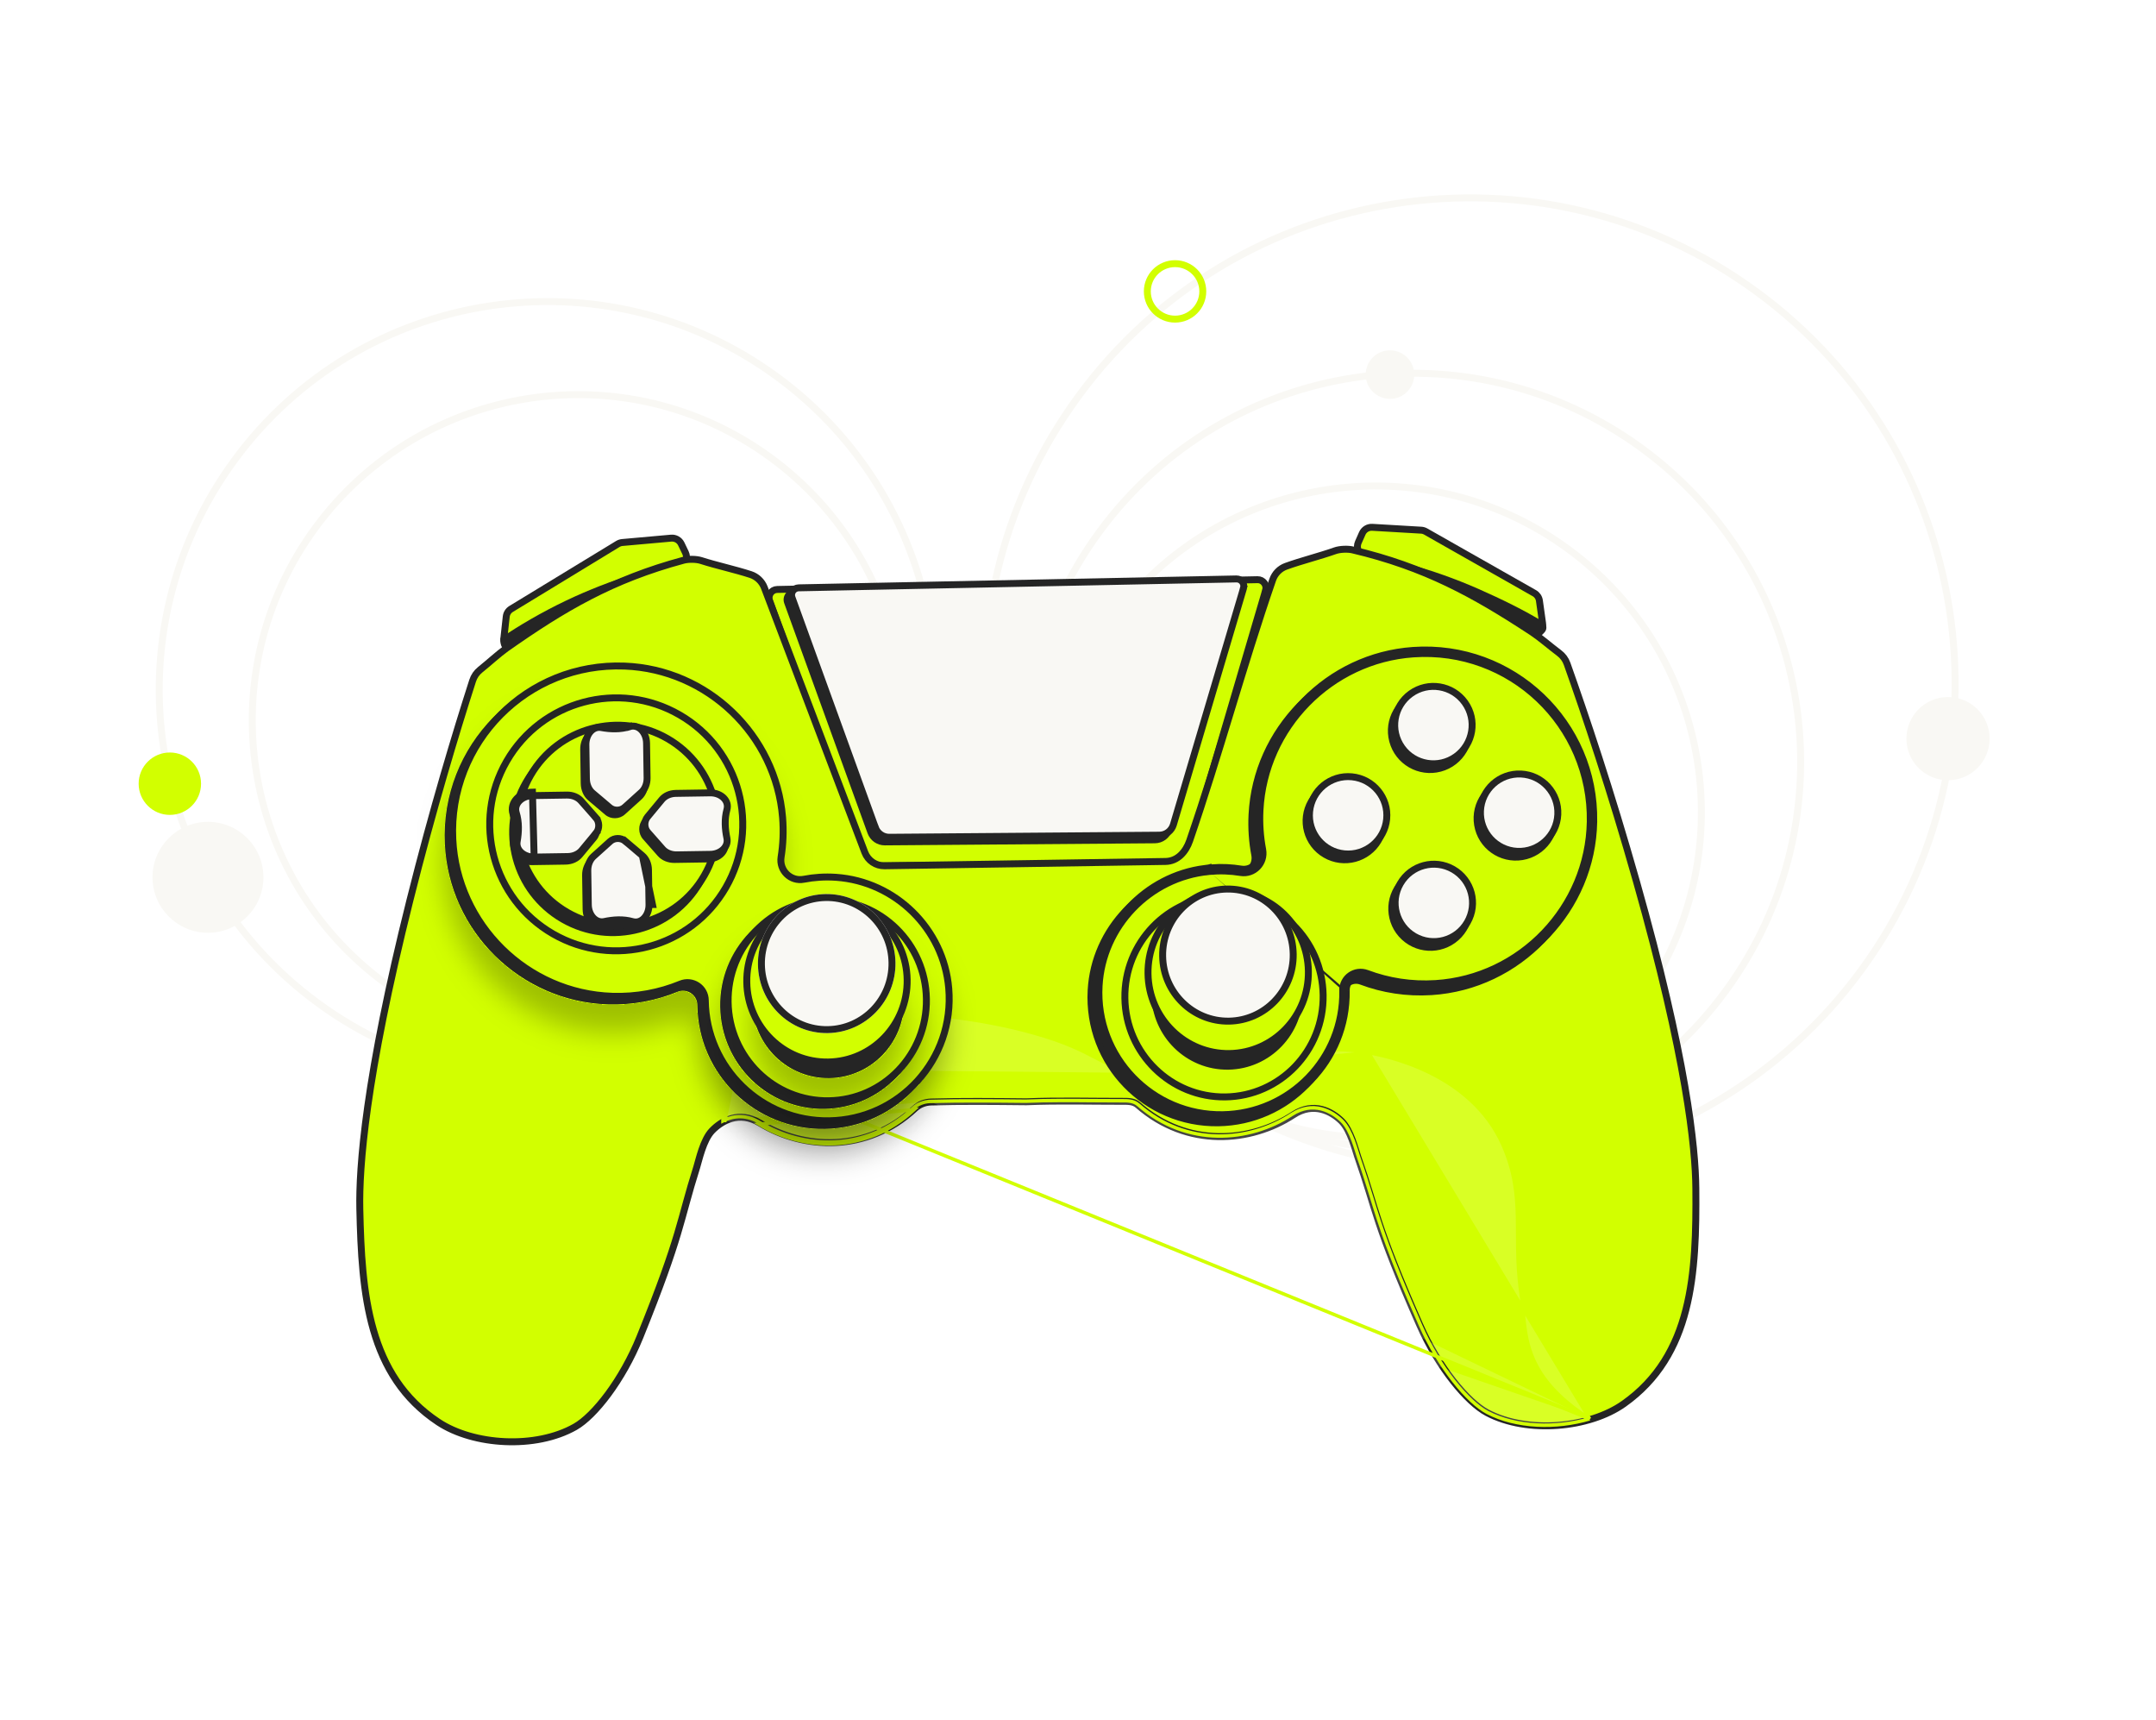
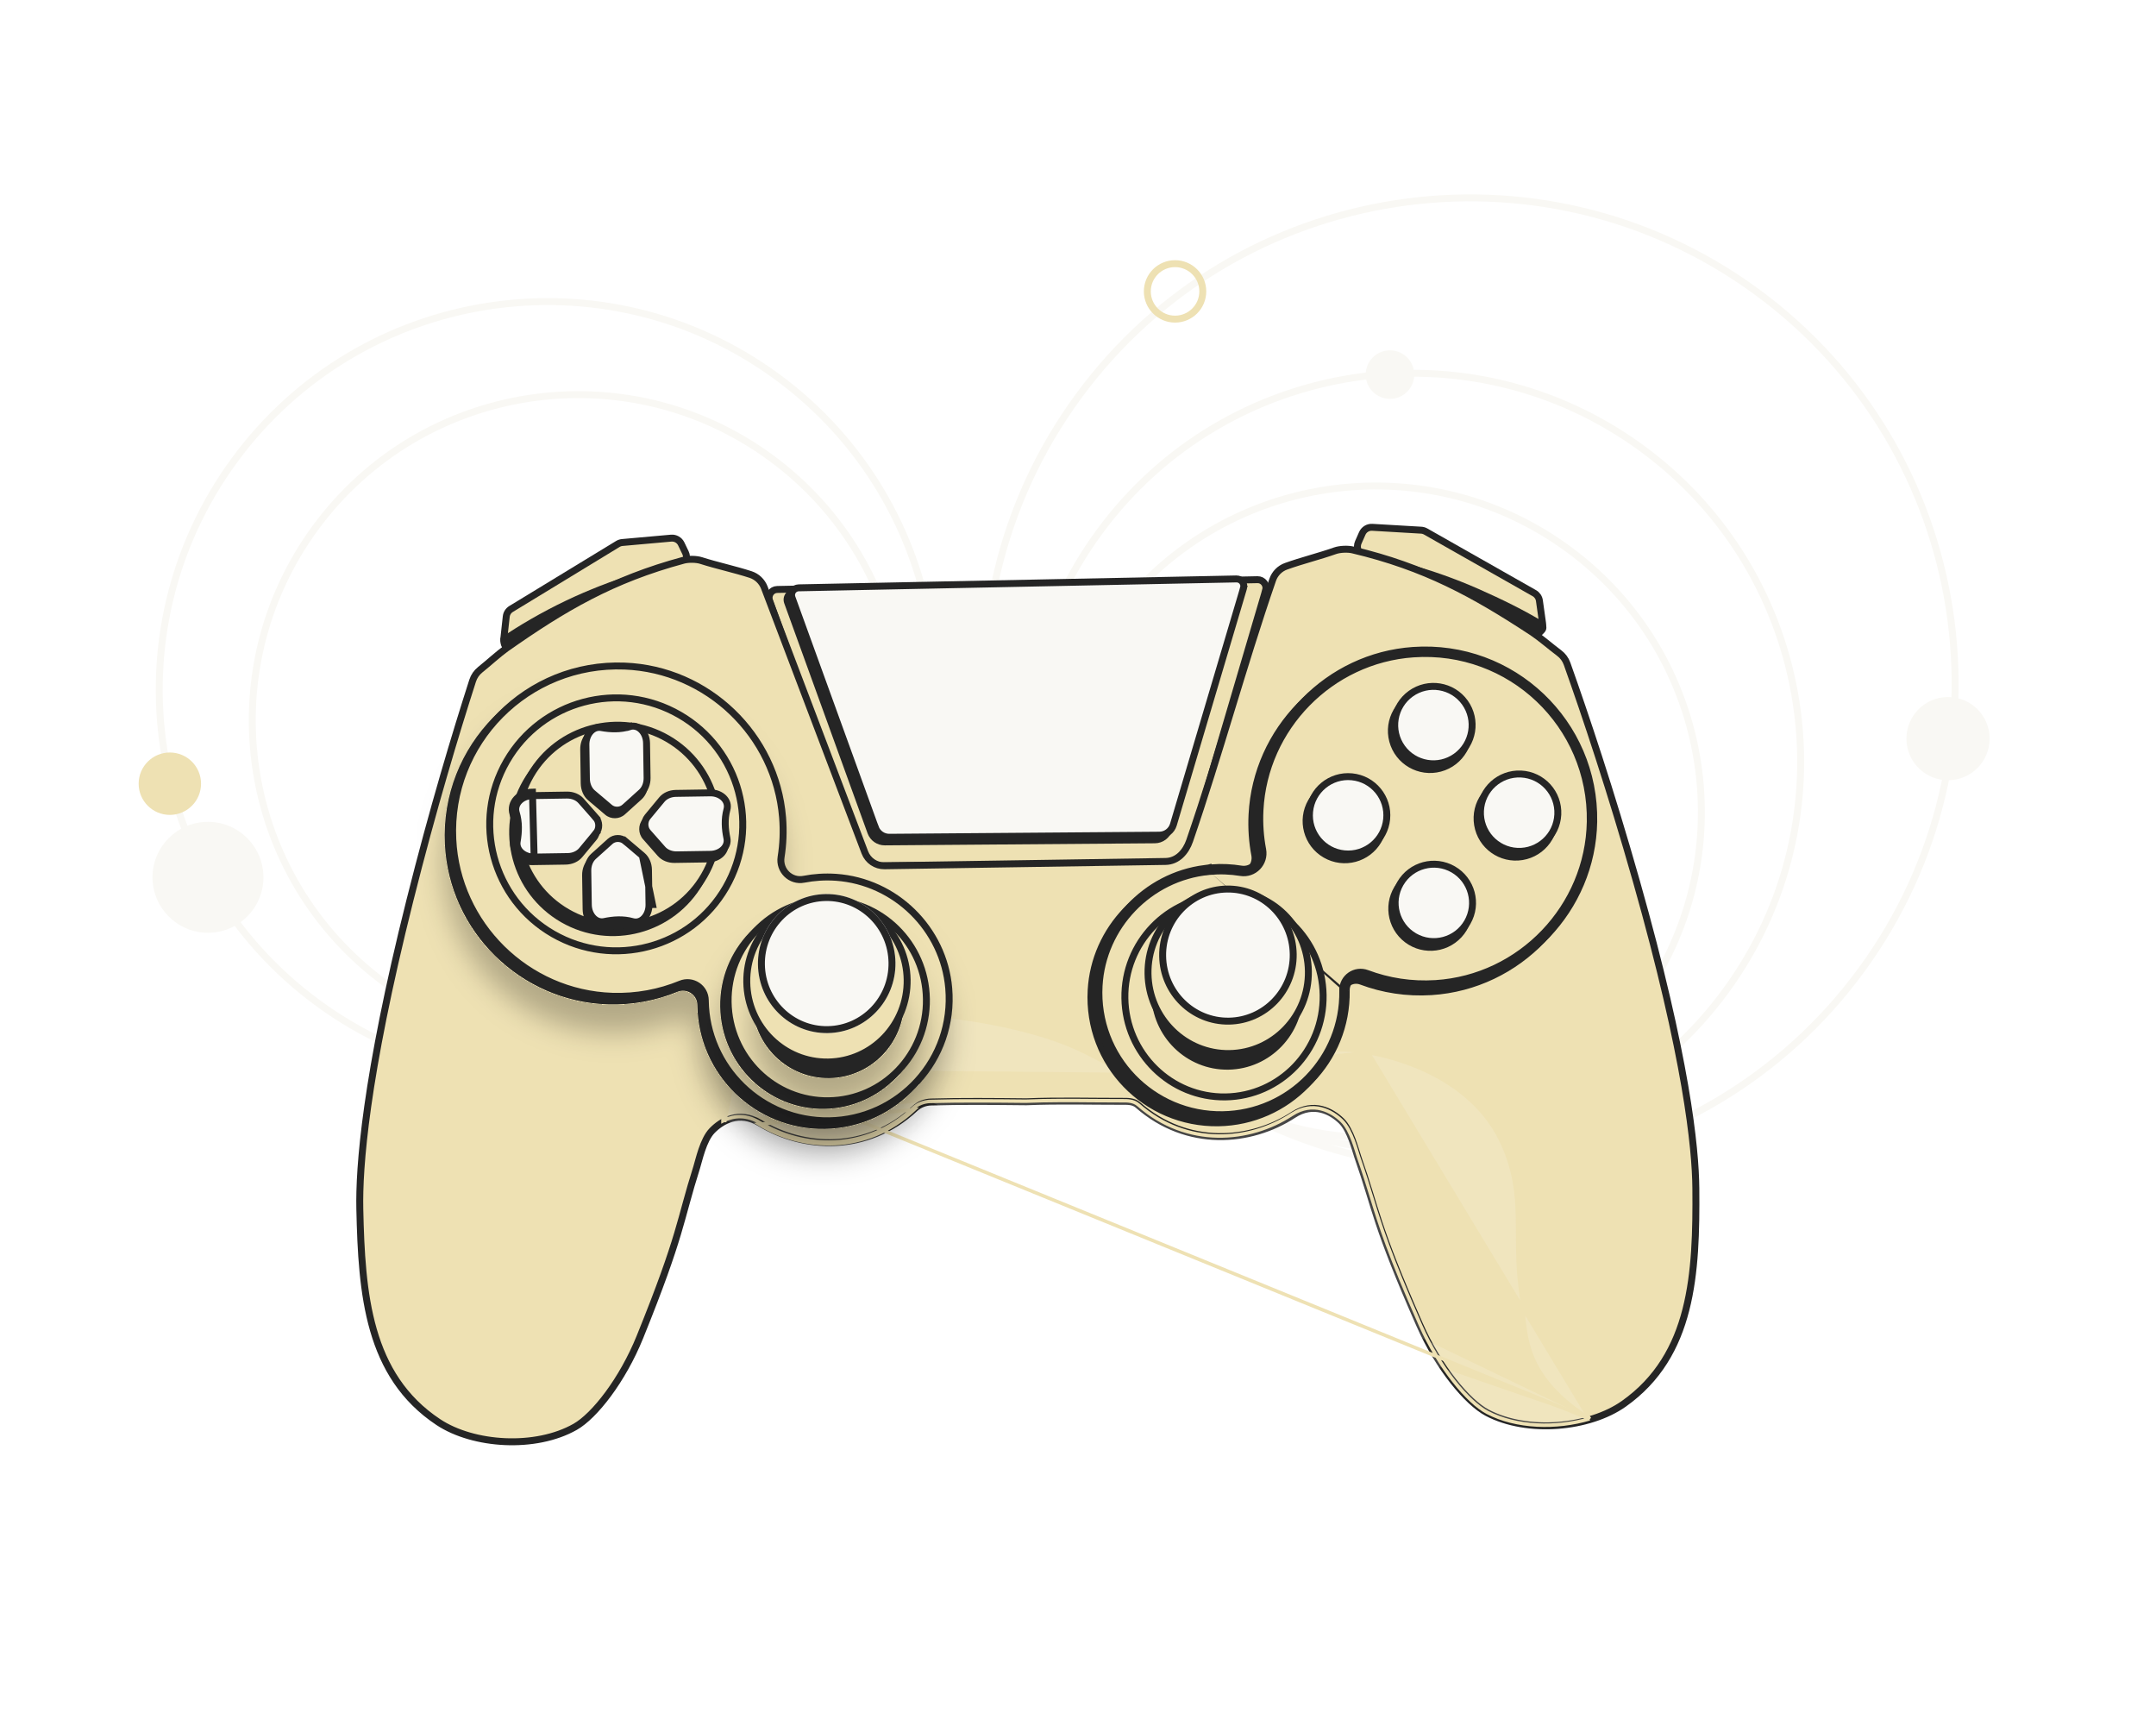
<svg xmlns="http://www.w3.org/2000/svg" width="311" height="248" viewBox="0 0 311 248" fill="none">
  <circle cx="212.018" cy="98.541" r="70" transform="rotate(36.2477 212.018 98.5411)" stroke="#F9F8F4" />
  <circle cx="198.419" cy="117.09" r="47" transform="rotate(36.2477 198.419 117.09)" stroke="#F9F8F4" />
  <circle cx="83.392" cy="103.916" r="47" transform="rotate(36.2477 83.3925 103.916)" stroke="#F9F8F4" />
  <circle cx="203.739" cy="109.832" r="56" transform="rotate(36.2477 203.739 109.832)" stroke="#F9F8F4" />
  <circle cx="78.973" cy="99.496" r="56" transform="rotate(36.2477 78.9727 99.4961)" stroke="#F9F8F4" />
-   <path d="M89.124 78.449L89.124 78.449C89.317 78.332 89.535 78.26 89.76 78.24L89.76 78.24L96.809 77.609C97.421 77.554 98.002 77.885 98.268 78.438L98.882 79.717C99.228 80.436 98.937 81.299 98.227 81.664L98.227 81.664L74.801 93.687C74.278 93.956 73.715 93.882 73.292 93.591C73.151 93.494 73.052 93.388 73.017 93.347L73.016 93.347C72.665 92.936 72.655 92.418 72.665 92.204L73.025 88.922C73.025 88.922 73.025 88.922 73.025 88.922C73.075 88.468 73.333 88.063 73.723 87.825L89.124 78.449Z" fill="#D2FF00" stroke="#252525" />
+   <path d="M89.124 78.449L89.124 78.449C89.317 78.332 89.535 78.26 89.76 78.24L89.76 78.24L96.809 77.609C97.421 77.554 98.002 77.885 98.268 78.438L98.882 79.717C99.228 80.436 98.937 81.299 98.227 81.664L98.227 81.664L74.801 93.687C74.278 93.956 73.715 93.882 73.292 93.591C73.151 93.494 73.052 93.388 73.017 93.347L73.016 93.347C72.665 92.936 72.655 92.418 72.665 92.204L73.025 88.922C73.025 88.922 73.025 88.922 73.025 88.922C73.075 88.468 73.333 88.063 73.723 87.825L89.124 78.449Z" fill="#EEE1B3" stroke="#252525" />
  <path d="M72.203 92.019C74.885 90.209 78.035 88.341 81.661 86.613C88.393 83.406 94.647 81.693 99.665 80.746C84.254 91.91 75.33 96.322 72.891 93.981C72.445 93.553 72.216 92.899 72.203 92.019Z" fill="#252525" />
-   <path d="M221.325 85.546L221.337 85.552C221.728 85.779 221.994 86.173 222.057 86.621L222.518 89.904C222.681 91.065 221.486 91.942 220.426 91.439L220.211 91.89L220.426 91.439L196.647 80.144L196.647 80.144C195.926 79.802 195.609 78.948 195.933 78.218C195.933 78.218 195.933 78.218 195.933 78.218L196.508 76.921L196.508 76.921C196.757 76.36 197.328 76.011 197.942 76.047L197.942 76.047L205.007 76.461C205.007 76.461 205.007 76.461 205.007 76.461C205.232 76.474 205.452 76.539 205.648 76.65L205.648 76.65L221.325 85.546Z" fill="#D2FF00" stroke="#252525" />
+   <path d="M221.325 85.546L221.337 85.552C221.728 85.779 221.994 86.173 222.057 86.621L222.518 89.904C222.681 91.065 221.486 91.942 220.426 91.439L220.211 91.89L220.426 91.439L196.647 80.144L196.647 80.144C195.926 79.802 195.609 78.948 195.933 78.218C195.933 78.218 195.933 78.218 195.933 78.218L196.508 76.921L196.508 76.921C196.757 76.36 197.328 76.011 197.942 76.047L197.942 76.047L205.007 76.461C205.007 76.461 205.007 76.461 205.007 76.461C205.232 76.474 205.452 76.539 205.648 76.65L205.648 76.65L221.325 85.546Z" fill="#EEE1B3" stroke="#252525" />
  <path d="M222.984 90.902C223.175 90.449 223.012 89.921 222.593 89.665C219.945 88.051 216.642 86.416 213.215 84.91C206.388 81.912 200.086 80.394 195.042 79.602C210.783 90.285 219.508 94.424 221.875 92.009C222.148 91.731 222.792 91.357 222.984 90.902Z" fill="#252525" />
-   <path d="M112.108 85.011L112.108 85.011L181.396 83.6C182.199 83.584 182.795 84.361 182.563 85.147L183.043 85.288L182.563 85.147L171.471 122.82C171.172 123.837 170.249 124.534 169.201 124.542L126.466 124.871L126.47 125.371L126.466 124.871C125.457 124.878 124.55 124.245 124.205 123.285L111.011 86.626C111.011 86.626 111.011 86.626 111.011 86.626C110.73 85.846 111.295 85.027 112.108 85.011Z" fill="#D2FF00" stroke="#252525" />
+   <path d="M112.108 85.011L112.108 85.011L181.396 83.6C182.199 83.584 182.795 84.361 182.563 85.147L183.043 85.288L182.563 85.147L171.471 122.82C171.172 123.837 170.249 124.534 169.201 124.542L126.466 124.871L126.47 125.371L126.466 124.871C125.457 124.878 124.55 124.245 124.205 123.285L111.011 86.626C111.011 86.626 111.011 86.626 111.011 86.626C110.73 85.846 111.295 85.027 112.108 85.011Z" fill="#EEE1B3" stroke="#252525" />
  <path d="M114.546 84.944C135.597 84.516 156.647 84.088 177.697 83.661C178.741 83.639 179.504 84.639 179.207 85.64C175.836 97.004 172.465 108.368 169.094 119.732C168.765 120.842 167.749 121.606 166.591 121.615C153.608 121.716 140.625 121.816 127.642 121.917C126.527 121.926 125.528 121.231 125.148 120.183C121.141 109.126 117.134 98.069 113.127 87.011C112.767 86.018 113.49 84.965 114.546 84.944Z" fill="#252525" />
  <path d="M114.244 86.173C114.003 85.507 114.483 84.8 115.19 84.777L115.204 84.776L178.355 83.493C179.061 83.479 179.576 84.155 179.375 84.831L179.834 84.967L179.375 84.831L169.262 118.922C168.996 119.821 168.173 120.44 167.235 120.448L128.285 120.749C127.382 120.756 126.573 120.194 126.266 119.346L125.796 119.516L126.266 119.346L114.244 86.173C114.244 86.173 114.244 86.173 114.244 86.173Z" fill="#F9F8F4" stroke="#252525" />
-   <path d="M236.058 127.133C232.322 113.954 228.699 103.181 226.05 95.729C225.83 95.111 225.437 94.575 224.911 94.182C223.644 93.231 222.227 91.994 221.04 91.2C212.581 85.64 205.509 81.761 195.113 79.305C194.407 79.138 193.266 79.186 192.586 79.426C190.325 80.227 187.752 80.859 185.511 81.666C184.605 81.992 183.898 82.713 183.583 83.622C179.277 96.1 175.899 108.768 171.605 121.248C171.047 122.87 169.846 124.21 168.13 124.236L147.531 124.555L127.593 124.862C126.335 124.882 125.2 124.112 124.753 122.936C119.92 110.208 115.087 97.483 110.258 84.754C109.915 83.856 109.187 83.157 108.272 82.858C106.007 82.121 103.417 81.569 101.132 80.838C100.445 80.619 99.303 80.607 98.602 80.795C88.285 83.572 81.334 87.667 73.047 93.486C71.886 94.316 70.507 95.596 69.269 96.585C68.755 96.994 68.379 97.542 68.177 98.167C65.755 105.697 62.459 116.577 59.124 129.865C52.681 155.539 51.775 168.48 51.903 174.36C52.171 186.642 53.106 198.381 63.224 205.089C68.298 208.453 77.257 209.018 82.971 205.77C85.756 204.189 89.787 199.05 92.314 192.804C98.339 177.917 98.013 176.186 100.497 168.349C100.811 167.358 101.424 164.39 102.719 163.055C104.05 161.683 106.593 160.121 109.611 161.962C115.886 165.79 125.039 166.32 131.977 159.858C132.61 159.269 133.44 158.951 134.302 158.928C138.649 158.801 143.333 158.847 148.051 158.896C152.766 158.702 157.452 158.84 161.801 158.832C162.662 158.828 163.497 158.792 164.147 159.361C171.278 165.606 180.411 164.794 186.567 160.774C189.528 158.841 192.116 160.323 193.488 161.653C194.824 162.947 195.526 165.896 195.87 166.876C198.589 174.633 198.316 176.373 204.789 191.067C207.504 197.233 211.688 202.244 214.52 203.739C220.33 206.809 229.268 205.967 234.238 202.448C244.148 195.431 244.727 183.668 244.623 171.384C244.573 165.503 243.276 152.596 236.058 127.133Z" fill="#D2FF00" stroke="#252525" />
+   <path d="M236.058 127.133C232.322 113.954 228.699 103.181 226.05 95.729C225.83 95.111 225.437 94.575 224.911 94.182C223.644 93.231 222.227 91.994 221.04 91.2C212.581 85.64 205.509 81.761 195.113 79.305C194.407 79.138 193.266 79.186 192.586 79.426C190.325 80.227 187.752 80.859 185.511 81.666C184.605 81.992 183.898 82.713 183.583 83.622C179.277 96.1 175.899 108.768 171.605 121.248C171.047 122.87 169.846 124.21 168.13 124.236L147.531 124.555L127.593 124.862C126.335 124.882 125.2 124.112 124.753 122.936C119.92 110.208 115.087 97.483 110.258 84.754C109.915 83.856 109.187 83.157 108.272 82.858C106.007 82.121 103.417 81.569 101.132 80.838C100.445 80.619 99.303 80.607 98.602 80.795C88.285 83.572 81.334 87.667 73.047 93.486C71.886 94.316 70.507 95.596 69.269 96.585C68.755 96.994 68.379 97.542 68.177 98.167C65.755 105.697 62.459 116.577 59.124 129.865C52.681 155.539 51.775 168.48 51.903 174.36C52.171 186.642 53.106 198.381 63.224 205.089C68.298 208.453 77.257 209.018 82.971 205.77C85.756 204.189 89.787 199.05 92.314 192.804C98.339 177.917 98.013 176.186 100.497 168.349C100.811 167.358 101.424 164.39 102.719 163.055C104.05 161.683 106.593 160.121 109.611 161.962C115.886 165.79 125.039 166.32 131.977 159.858C132.61 159.269 133.44 158.951 134.302 158.928C138.649 158.801 143.333 158.847 148.051 158.896C152.766 158.702 157.452 158.84 161.801 158.832C162.662 158.828 163.497 158.792 164.147 159.361C171.278 165.606 180.411 164.794 186.567 160.774C189.528 158.841 192.116 160.323 193.488 161.653C194.824 162.947 195.526 165.896 195.87 166.876C198.589 174.633 198.316 176.373 204.789 191.067C207.504 197.233 211.688 202.244 214.52 203.739C220.33 206.809 229.268 205.967 234.238 202.448C244.148 195.431 244.727 183.668 244.623 171.384C244.573 165.503 243.276 152.596 236.058 127.133Z" fill="#EEE1B3" stroke="#252525" />
  <path d="M229.299 204.615C224.533 206.047 218.699 205.885 214.532 203.684L214.532 203.684C213.161 202.96 211.433 201.365 209.702 199.166C207.975 196.972 206.261 194.195 204.912 191.132C200.34 180.751 199.142 176.855 197.868 172.713C197.34 170.997 196.8 169.239 196.001 166.959C195.942 166.791 195.872 166.565 195.789 166.292C195.753 166.176 195.715 166.052 195.674 165.92C195.538 165.484 195.375 164.977 195.18 164.46C194.793 163.434 194.267 162.328 193.557 161.639C192.851 160.955 191.823 160.222 190.578 159.913C189.324 159.601 187.865 159.725 186.325 160.73L186.462 160.939L186.325 160.73C180.244 164.701 171.238 165.496 164.207 159.339L164.207 159.338C163.516 158.734 162.64 158.741 161.847 158.746C161.796 158.747 161.745 158.747 161.695 158.747C160.391 158.75 159.054 158.739 157.694 158.728C154.531 158.702 151.242 158.676 147.942 158.812L147.895 158.811C145.739 158.789 143.588 158.767 141.472 158.764C138.977 158.756 136.534 158.774 134.189 158.843M229.299 204.615L106.256 154.418C104.887 156.733 104.497 159.295 104.526 161.536M229.299 204.615C224.268 201.382 221.976 198.243 220.862 195.253C220.291 193.719 220.034 192.234 219.87 190.815C219.804 190.236 219.753 189.675 219.703 189.127C219.63 188.317 219.56 187.536 219.444 186.765C218.937 183.396 218.928 180.54 218.919 177.885C218.916 177.076 218.914 176.286 218.897 175.506C218.826 172.163 218.5 168.972 216.832 165.17C214.503 159.863 210.192 156.622 206.179 154.655C202.174 152.693 198.485 152.01 197.409 151.811L197.403 151.81L229.299 204.615ZM134.189 158.843C134.189 158.843 134.19 158.843 134.19 158.843L134.196 159.093L134.189 158.843ZM134.189 158.843C133.271 158.868 132.381 159.208 131.701 159.84L131.701 159.84C124.86 166.212 115.834 165.696 109.636 161.914C107.69 160.727 105.918 160.896 104.526 161.536M104.526 161.536C104.527 161.628 104.529 161.719 104.531 161.809L106.041 154.291C104.617 156.698 104.233 159.359 104.278 161.657C104.359 161.615 104.442 161.574 104.526 161.536ZM166.579 155L166.548 155.248C162.51 154.751 160.64 153.872 158.511 152.764C158.376 152.694 158.24 152.623 158.103 152.551C156.091 151.499 153.717 150.258 148.982 148.936C141.836 146.942 132.677 145.705 124.532 146.282C116.367 146.86 109.316 149.252 106.256 154.418L166.579 155ZM166.579 155L166.548 155.248C173.659 156.122 178.305 154.682 182.702 153.319L182.722 153.312C187.113 151.951 191.247 150.675 197.403 151.81L166.579 155ZM131.872 160.023C124.933 166.485 115.781 165.956 109.505 162.128L131.872 160.023Z" fill="#252525" style="mix-blend-mode:screen" />
-   <path d="M229.299 204.615C224.533 206.047 218.699 205.885 214.532 203.684L214.532 203.684C213.161 202.96 211.433 201.365 209.702 199.166C207.975 196.972 206.261 194.195 204.912 191.132C200.34 180.751 199.142 176.855 197.868 172.713C197.34 170.997 196.8 169.239 196.001 166.959C195.942 166.791 195.872 166.565 195.789 166.292C195.753 166.176 195.715 166.052 195.674 165.92C195.538 165.484 195.375 164.977 195.18 164.46C194.793 163.434 194.267 162.328 193.557 161.639C192.851 160.955 191.823 160.222 190.578 159.913C189.324 159.601 187.865 159.725 186.325 160.73L186.462 160.939L186.325 160.73C180.244 164.701 171.238 165.496 164.207 159.339L164.207 159.338C163.516 158.734 162.64 158.741 161.847 158.746C161.796 158.747 161.745 158.747 161.695 158.747C160.391 158.75 159.054 158.739 157.694 158.728C154.531 158.702 151.242 158.676 147.942 158.812L147.895 158.811C145.739 158.789 143.588 158.767 141.472 158.764C138.977 158.756 136.534 158.774 134.189 158.843M229.299 204.615L106.256 154.418C104.887 156.733 104.497 159.295 104.526 161.536M229.299 204.615C224.268 201.382 221.976 198.243 220.862 195.253C220.291 193.719 220.034 192.234 219.87 190.815C219.804 190.236 219.753 189.675 219.703 189.127C219.63 188.317 219.56 187.536 219.444 186.765C218.937 183.396 218.928 180.54 218.919 177.885C218.916 177.076 218.914 176.286 218.897 175.506C218.826 172.163 218.5 168.972 216.832 165.17C214.503 159.863 210.192 156.622 206.179 154.655C202.174 152.693 198.485 152.01 197.409 151.811L197.403 151.81L229.299 204.615ZM134.189 158.843C134.189 158.843 134.19 158.843 134.19 158.843L134.196 159.093L134.189 158.843ZM134.189 158.843C133.271 158.868 132.381 159.208 131.701 159.84L131.701 159.84C124.86 166.212 115.834 165.696 109.636 161.914C107.69 160.727 105.918 160.896 104.526 161.536M104.526 161.536C104.527 161.628 104.529 161.719 104.531 161.809L106.041 154.291C104.617 156.698 104.233 159.359 104.278 161.657C104.359 161.615 104.442 161.574 104.526 161.536ZM166.579 155L166.548 155.248C162.51 154.751 160.64 153.872 158.511 152.764C158.376 152.694 158.24 152.623 158.103 152.551C156.091 151.499 153.717 150.258 148.982 148.936C141.836 146.942 132.677 145.705 124.532 146.282C116.367 146.86 109.316 149.252 106.256 154.418L166.579 155ZM166.579 155L166.548 155.248C173.659 156.122 178.305 154.682 182.702 153.319L182.722 153.312C187.113 151.951 191.247 150.675 197.403 151.81L166.579 155ZM131.872 160.023C124.933 166.485 115.781 165.956 109.505 162.128L131.872 160.023Z" stroke="#D2FF00" stroke-width="0.5" />
+   <path d="M229.299 204.615C224.533 206.047 218.699 205.885 214.532 203.684L214.532 203.684C213.161 202.96 211.433 201.365 209.702 199.166C207.975 196.972 206.261 194.195 204.912 191.132C200.34 180.751 199.142 176.855 197.868 172.713C197.34 170.997 196.8 169.239 196.001 166.959C195.942 166.791 195.872 166.565 195.789 166.292C195.753 166.176 195.715 166.052 195.674 165.92C195.538 165.484 195.375 164.977 195.18 164.46C194.793 163.434 194.267 162.328 193.557 161.639C192.851 160.955 191.823 160.222 190.578 159.913C189.324 159.601 187.865 159.725 186.325 160.73L186.462 160.939L186.325 160.73C180.244 164.701 171.238 165.496 164.207 159.339L164.207 159.338C163.516 158.734 162.64 158.741 161.847 158.746C161.796 158.747 161.745 158.747 161.695 158.747C160.391 158.75 159.054 158.739 157.694 158.728C154.531 158.702 151.242 158.676 147.942 158.812L147.895 158.811C145.739 158.789 143.588 158.767 141.472 158.764C138.977 158.756 136.534 158.774 134.189 158.843M229.299 204.615L106.256 154.418C104.887 156.733 104.497 159.295 104.526 161.536M229.299 204.615C224.268 201.382 221.976 198.243 220.862 195.253C220.291 193.719 220.034 192.234 219.87 190.815C219.804 190.236 219.753 189.675 219.703 189.127C219.63 188.317 219.56 187.536 219.444 186.765C218.937 183.396 218.928 180.54 218.919 177.885C218.916 177.076 218.914 176.286 218.897 175.506C218.826 172.163 218.5 168.972 216.832 165.17C214.503 159.863 210.192 156.622 206.179 154.655C202.174 152.693 198.485 152.01 197.409 151.811L197.403 151.81L229.299 204.615ZM134.189 158.843C134.189 158.843 134.19 158.843 134.19 158.843L134.196 159.093L134.189 158.843ZM134.189 158.843C133.271 158.868 132.381 159.208 131.701 159.84L131.701 159.84C124.86 166.212 115.834 165.696 109.636 161.914C107.69 160.727 105.918 160.896 104.526 161.536M104.526 161.536C104.527 161.628 104.529 161.719 104.531 161.809L106.041 154.291C104.617 156.698 104.233 159.359 104.278 161.657C104.359 161.615 104.442 161.574 104.526 161.536ZM166.579 155L166.548 155.248C162.51 154.751 160.64 153.872 158.511 152.764C158.376 152.694 158.24 152.623 158.103 152.551C156.091 151.499 153.717 150.258 148.982 148.936C141.836 146.942 132.677 145.705 124.532 146.282C116.367 146.86 109.316 149.252 106.256 154.418L166.579 155ZM166.579 155L166.548 155.248C173.659 156.122 178.305 154.682 182.702 153.319L182.722 153.312C187.113 151.951 191.247 150.675 197.403 151.81L166.579 155ZM131.872 160.023C124.933 166.485 115.781 165.956 109.505 162.128L131.872 160.023Z" stroke="#EEE1B3" stroke-width="0.5" />
  <g filter="url(#filter0_d_2473_199)">
    <path d="M119.929 126.687C118.305 126.578 116.725 126.685 115.214 126.98C113.645 127.287 112.265 125.928 112.516 124.35C112.816 122.471 112.9 120.522 112.737 118.527C111.744 106.353 101.692 96.707 89.48 96.228C75.13 95.665 63.482 107.475 64.169 121.733C64.774 134.301 75.065 144.435 87.648 144.847C91.225 144.964 94.629 144.308 97.713 143.04C99.085 142.476 100.574 143.457 100.591 144.94C100.591 144.962 100.592 144.983 100.592 145.005C100.743 154.989 108.964 162.958 118.954 162.804C129.377 162.643 137.608 153.701 136.702 143.135C135.945 134.321 128.761 127.278 119.929 126.687L119.929 126.687Z" fill="#252525" />
  </g>
-   <path d="M120.544 126.519L120.597 126.522C129.158 127.121 136.118 133.961 136.852 142.511C137.733 152.785 129.73 161.48 119.594 161.636C109.88 161.786 101.887 154.038 101.74 144.33L101.74 144.298L101.739 144.267C101.718 142.428 99.869 141.212 98.171 141.91C95.151 143.152 91.818 143.795 88.313 143.68C75.99 143.277 65.909 133.349 65.316 121.041C64.644 107.076 76.052 95.509 90.108 96.06C102.068 96.529 111.914 105.978 112.887 117.901C113.046 119.855 112.964 121.764 112.671 123.604C112.366 125.518 114.04 127.178 115.958 126.804C117.427 126.517 118.963 126.413 120.544 126.519Z" fill="#D2FF00" stroke="#252525" />
+   <path d="M120.544 126.519L120.597 126.522C129.158 127.121 136.118 133.961 136.852 142.511C137.733 152.785 129.73 161.48 119.594 161.636C109.88 161.786 101.887 154.038 101.74 144.33L101.74 144.298L101.739 144.267C101.718 142.428 99.869 141.212 98.171 141.91C95.151 143.152 91.818 143.795 88.313 143.68C75.99 143.277 65.909 133.349 65.316 121.041C64.644 107.076 76.052 95.509 90.108 96.06C102.068 96.529 111.914 105.978 112.887 117.901C113.046 119.855 112.964 121.764 112.671 123.604C112.366 125.518 114.04 127.178 115.958 126.804C117.427 126.517 118.963 126.413 120.544 126.519Z" fill="#EEE1B3" stroke="#252525" />
  <g filter="url(#filter1_d_2473_199)">
    <path d="M133.483 144.729C133.358 136.467 126.631 129.872 118.458 129.998C110.284 130.124 103.76 136.924 103.885 145.186C104.01 153.447 110.737 160.042 118.911 159.916C127.084 159.79 133.609 152.99 133.483 144.729Z" fill="#252525" />
  </g>
-   <path d="M119.114 129.83C127.006 129.709 133.511 136.079 133.631 144.07C133.752 152.06 127.442 158.627 119.55 158.749C111.657 158.87 105.153 152.5 105.032 144.509C104.912 136.519 111.222 129.952 119.114 129.83Z" fill="#D2FF00" stroke="#252525" />
+   <path d="M119.114 129.83C127.006 129.709 133.511 136.079 133.631 144.07C133.752 152.06 127.442 158.627 119.55 158.749C111.657 158.87 105.153 152.5 105.032 144.509C104.912 136.519 111.222 129.952 119.114 129.83Z" fill="#EEE1B3" stroke="#252525" />
  <g filter="url(#filter2_d_2473_199)">
    <path d="M130.413 144.251C130.32 138.142 125.346 133.265 119.302 133.358C113.257 133.452 108.433 138.48 108.525 144.589C108.618 150.699 113.593 155.576 119.637 155.482C125.681 155.389 130.505 150.36 130.413 144.251Z" fill="#252525" />
  </g>
-   <path d="M119.112 129.768C125.495 129.669 130.757 134.821 130.855 141.286C130.953 147.751 125.848 153.063 119.465 153.161C113.082 153.259 107.82 148.108 107.722 141.643C107.624 135.177 112.729 129.866 119.112 129.768Z" fill="#D2FF00" stroke="#252525" />
+   <path d="M119.112 129.768C125.495 129.669 130.757 134.821 130.855 141.286C130.953 147.751 125.848 153.063 119.465 153.161C113.082 153.259 107.82 148.108 107.722 141.643C107.624 135.177 112.729 129.866 119.112 129.768Z" fill="#EEE1B3" stroke="#252525" />
  <path d="M129.169 138.81C129.084 133.273 124.576 128.854 119.098 128.939C113.621 129.024 109.249 133.581 109.333 139.117C109.417 144.654 113.926 149.073 119.403 148.988C124.881 148.904 129.253 144.346 129.169 138.81Z" fill="#F9F8F4" />
  <path d="M119.106 129.439C124.302 129.358 128.589 133.552 128.669 138.817C128.749 144.083 124.592 148.408 119.396 148.489C114.199 148.569 109.913 144.375 109.833 139.11C109.753 133.844 113.91 129.519 119.106 129.439Z" fill="#F9F8F4" stroke="#252525" />
  <path d="M173.662 125.858C175.282 125.699 176.864 125.757 178.383 126.005C179.961 126.263 181.299 124.863 181 123.293C180.644 121.424 180.501 119.478 180.603 117.48C181.228 105.28 190.983 95.328 203.175 94.473C217.501 93.467 229.501 104.912 229.246 119.184C229.022 131.765 219.042 142.212 206.477 143.012C202.905 143.24 199.483 142.69 196.363 141.517C194.973 140.995 193.515 142.022 193.543 143.505M173.662 125.858L173.661 125.858C164.852 126.721 157.884 133.983 157.395 142.816C156.808 153.405 165.306 162.088 175.73 161.927C185.72 161.773 193.696 153.554 193.544 143.57L193.543 143.505M173.662 125.858L173.791 126.341L173.791 126.341L173.751 126.351L173.741 126.352C175.307 126.201 176.835 126.259 178.303 126.499C180.231 126.813 181.854 125.103 181.491 123.199C181.142 121.369 181.003 119.464 181.103 117.505L181.103 117.505C181.714 105.558 191.27 95.809 203.21 94.971L203.175 94.473L203.21 94.971C217.243 93.986 228.996 105.196 228.746 119.175C228.526 131.495 218.75 141.73 206.445 142.514C202.945 142.736 199.594 142.197 196.538 141.049C194.82 140.403 193.009 141.676 193.043 143.514M173.662 125.858L173.662 125.859L173.71 126.355L173.71 126.355C165.146 127.195 158.37 134.257 157.894 142.844C157.324 153.141 165.586 161.584 175.722 161.427C185.436 161.277 193.191 153.285 193.044 143.578L193.044 143.577L193.043 143.514M193.543 143.505L193.043 143.513L193.043 143.514M193.543 143.505L193.043 143.514" fill="#252525" stroke="#252525" />
-   <path d="M174.412 125.682L174.944 125.63L174.815 125.147C176.259 125.045 177.67 125.115 179.031 125.337C180.609 125.595 181.947 124.195 181.647 122.625C181.291 120.756 181.149 118.811 181.251 116.812C181.875 104.613 191.63 94.661 203.822 93.805C218.149 92.799 230.148 104.244 229.893 118.516C229.669 131.097 219.689 141.545 207.124 142.345C203.553 142.572 200.131 142.022 197.01 140.849C195.621 140.328 194.163 141.354 194.191 142.837M174.412 125.682C174.394 125.684 174.376 125.686 174.358 125.688L174.309 125.19L173.826 125.319L173.826 125.319L173.806 125.247C165.236 126.331 158.522 133.484 158.042 142.149C157.456 152.737 165.954 161.421 176.377 161.26C186.367 161.105 194.343 152.886 194.192 142.902L194.191 142.837M174.412 125.682L174.358 125.688C165.793 126.527 159.017 133.59 158.541 142.176C157.971 152.473 166.234 160.916 176.37 160.76C186.084 160.61 193.839 152.618 193.692 142.91L193.692 142.909L193.691 142.846M174.412 125.682C175.97 125.534 177.49 125.592 178.95 125.831C180.878 126.146 182.501 124.435 182.139 122.532C181.79 120.702 181.65 118.796 181.75 116.837L181.75 116.837C182.361 104.89 191.918 95.142 203.857 94.304C217.89 93.319 229.643 104.528 229.394 118.507C229.174 130.828 219.398 141.062 207.093 141.846C203.593 142.069 200.242 141.529 197.186 140.381C195.467 139.736 193.656 141.009 193.691 142.846M194.191 142.837L193.691 142.845L193.691 142.846M194.191 142.837L193.691 142.846" fill="#D2FF00" stroke="#252525" />
+   <path d="M174.412 125.682L174.944 125.63L174.815 125.147C176.259 125.045 177.67 125.115 179.031 125.337C180.609 125.595 181.947 124.195 181.647 122.625C181.291 120.756 181.149 118.811 181.251 116.812C181.875 104.613 191.63 94.661 203.822 93.805C218.149 92.799 230.148 104.244 229.893 118.516C229.669 131.097 219.689 141.545 207.124 142.345C203.553 142.572 200.131 142.022 197.01 140.849C195.621 140.328 194.163 141.354 194.191 142.837M174.412 125.682C174.394 125.684 174.376 125.686 174.358 125.688L174.309 125.19L173.826 125.319L173.826 125.319L173.806 125.247C165.236 126.331 158.522 133.484 158.042 142.149C157.456 152.737 165.954 161.421 176.377 161.26C186.367 161.105 194.343 152.886 194.192 142.902L194.191 142.837M174.412 125.682L174.358 125.688C165.793 126.527 159.017 133.59 158.541 142.176C157.971 152.473 166.234 160.916 176.37 160.76C186.084 160.61 193.839 152.618 193.692 142.91L193.692 142.909L193.691 142.846M174.412 125.682C175.97 125.534 177.49 125.592 178.95 125.831C180.878 126.146 182.501 124.435 182.139 122.532C181.79 120.702 181.65 118.796 181.75 116.837L181.75 116.837C182.361 104.89 191.918 95.142 203.857 94.304C217.89 93.319 229.643 104.528 229.394 118.507C229.174 130.828 219.398 141.062 207.093 141.846C203.593 142.069 200.242 141.529 197.186 140.381C195.467 139.736 193.656 141.009 193.691 142.846M194.191 142.837L193.691 142.845L193.691 142.846M194.191 142.837L193.691 142.846" fill="#EEE1B3" stroke="#252525" />
  <path d="M184.697 138.002C184.643 134.435 181.654 131.589 178.022 131.645C174.389 131.701 171.488 134.639 171.542 138.206C171.597 141.773 174.585 144.619 178.218 144.562C181.851 144.506 184.752 141.569 184.697 138.002Z" stroke="#252525" stroke-miterlimit="10" />
-   <path d="M176.343 129.276C184.235 129.154 190.74 135.524 190.861 143.514C190.981 151.505 184.672 158.072 176.78 158.194C168.888 158.316 162.383 151.946 162.262 143.956C162.141 135.965 168.45 129.398 176.343 129.276Z" fill="#D2FF00" stroke="#252525" />
+   <path d="M176.343 129.276C184.235 129.154 190.74 135.524 190.861 143.514C190.981 151.505 184.672 158.072 176.78 158.194C168.888 158.316 162.383 151.946 162.262 143.956C162.141 135.965 168.45 129.398 176.343 129.276Z" fill="#EEE1B3" stroke="#252525" />
  <path d="M176.856 132.64C182.619 132.551 187.372 137.202 187.46 143.04C187.549 148.879 182.94 153.675 177.177 153.764C171.414 153.854 166.662 149.203 166.573 143.364C166.484 137.526 171.093 132.73 176.856 132.64Z" fill="#252525" stroke="#252525" />
-   <path d="M176.989 128.546C183.372 128.447 188.634 133.599 188.732 140.064C188.83 146.529 183.726 151.84 177.343 151.939C170.96 152.038 165.697 146.886 165.599 140.421C165.501 133.956 170.606 128.644 176.989 128.546Z" fill="#D2FF00" stroke="#252525" />
+   <path d="M176.989 128.546C183.372 128.447 188.634 133.599 188.732 140.064C188.83 146.529 183.726 151.84 177.343 151.939C170.96 152.038 165.697 146.886 165.599 140.421C165.501 133.956 170.606 128.644 176.989 128.546Z" fill="#EEE1B3" stroke="#252525" />
  <path d="M176.982 128.216C182.178 128.135 186.465 132.329 186.545 137.595C186.625 142.861 182.468 147.186 177.272 147.266C172.075 147.347 167.789 143.153 167.709 137.887C167.629 132.622 171.786 128.297 176.982 128.216Z" fill="#F9F8F4" stroke="#252525" />
  <path d="M211.683 103.955C212.481 106.932 210.713 109.993 207.733 110.792C204.753 111.59 201.691 109.823 200.894 106.846C200.096 103.869 201.864 100.808 204.844 100.01C207.824 99.211 210.885 100.978 211.683 103.955Z" fill="#252525" stroke="#252525" />
  <path d="M196.779 113.578C199.45 115.119 200.365 118.532 198.822 121.202C197.28 123.872 193.864 124.787 191.193 123.246C188.522 121.705 187.608 118.292 189.15 115.622C190.693 112.952 194.108 112.037 196.779 113.578Z" fill="#252525" stroke="#252525" />
  <path d="M217.737 112.526C220.78 112.021 223.656 114.077 224.16 117.117C224.664 120.158 222.607 123.033 219.563 123.538C216.52 124.043 213.645 121.987 213.141 118.946C212.636 115.906 214.694 113.031 217.737 112.526Z" fill="#252525" stroke="#252525" />
  <path d="M210.138 126.943C212.403 129.035 212.541 132.566 210.447 134.83C208.353 137.095 204.819 137.234 202.555 135.141C200.291 133.049 200.152 129.518 202.247 127.254C204.341 124.99 207.874 124.851 210.138 126.943Z" fill="#252525" stroke="#252525" />
-   <path d="M98.02 103.089C106.747 108.124 109.735 119.277 104.695 128.001C99.654 136.725 88.494 139.715 79.767 134.68C71.04 129.645 68.051 118.492 73.092 109.768C78.132 101.044 89.293 98.054 98.02 103.089Z" fill="#D2FF00" stroke="#252525" />
+   <path d="M98.02 103.089C106.747 108.124 109.735 119.277 104.695 128.001C99.654 136.725 88.494 139.715 79.767 134.68C71.04 129.645 68.051 118.492 73.092 109.768C78.132 101.044 89.293 98.054 98.02 103.089Z" fill="#EEE1B3" stroke="#252525" />
  <path d="M101.376 127.519C105.51 120.364 103.059 111.217 95.901 107.088C88.744 102.959 79.591 105.412 75.457 112.566C71.324 119.721 73.775 128.868 80.932 132.997C88.089 137.126 97.242 134.674 101.376 127.519Z" fill="#252525" />
-   <path d="M96.295 106.525C103.213 110.516 105.582 119.358 101.586 126.273C97.591 133.189 88.744 135.559 81.826 131.568C74.908 127.577 72.538 118.735 76.534 111.82C80.53 104.904 89.377 102.534 96.295 106.525Z" fill="#D2FF00" stroke="#252525" />
+   <path d="M96.295 106.525C103.213 110.516 105.582 119.358 101.586 126.273C97.591 133.189 88.744 135.559 81.826 131.568C74.908 127.577 72.538 118.735 76.534 111.82C80.53 104.904 89.377 102.534 96.295 106.525Z" fill="#EEE1B3" stroke="#252525" />
  <path d="M92.539 115.288L90.133 117.458C89.347 118.167 88.107 118.186 87.299 117.501L84.829 115.407C84.18 114.857 83.786 113.959 83.771 112.995L83.697 108.083C83.669 106.275 84.963 104.817 86.5 105.096C87.782 105.329 89.113 105.375 90.352 104.982C91.952 104.474 93.419 105.929 93.448 107.826L93.524 112.844C93.538 113.808 93.172 114.718 92.539 115.288L92.539 115.288Z" fill="#252525" />
  <path d="M92.665 123.681L90.195 121.588C89.386 120.903 88.147 120.922 87.36 121.631L84.954 123.801C84.322 124.371 83.956 125.281 83.97 126.245L84.045 131.156C84.072 132.965 85.409 134.382 86.937 134.056C88.212 133.783 89.54 133.696 90.791 134.051C92.405 134.509 93.828 133.009 93.799 131.112L93.723 126.094C93.708 125.13 93.314 124.232 92.665 123.681Z" fill="#252525" />
  <path d="M94.773 115.653L92.703 118.152C92.026 118.969 92.045 120.223 92.747 121.019L94.891 123.452C95.455 124.092 96.355 124.463 97.307 124.448L102.162 124.373C103.95 124.346 105.352 122.993 105.029 121.448C104.759 120.158 104.673 118.814 105.024 117.549C105.477 115.916 103.994 114.477 102.118 114.506L97.158 114.583C96.205 114.597 95.317 114.996 94.773 115.653L94.773 115.653Z" fill="#252525" />
  <path d="M83.864 115.821L86.008 118.255C86.71 119.051 86.729 120.305 86.052 121.122L83.982 123.621C83.438 124.278 82.55 124.676 81.597 124.691L76.742 124.766C74.954 124.794 73.512 123.485 73.788 121.93C74.019 120.633 74.064 119.287 73.675 118.034C73.173 116.415 74.612 114.931 76.487 114.902L81.448 114.826C82.4 114.811 83.3 115.182 83.864 115.821Z" fill="#252525" />
  <path d="M85.47 114.364L85.47 114.364C84.946 113.92 84.602 113.166 84.589 112.325L84.515 107.414C84.515 107.414 84.515 107.414 84.515 107.414C84.503 106.627 84.779 105.938 85.198 105.483C85.612 105.034 86.153 104.821 86.728 104.926C88.054 105.167 89.475 105.223 90.821 104.796L90.67 104.32L90.821 104.796C91.426 104.604 92.008 104.774 92.464 105.204C92.928 105.641 93.253 106.346 93.266 107.172L93.266 107.172L93.342 112.19L93.342 112.19C93.355 113.031 93.033 113.795 92.523 114.255L90.117 116.424C90.117 116.424 90.117 116.424 90.117 116.424C89.516 116.966 88.558 116.981 87.941 116.458L85.47 114.364Z" fill="#F9F8F4" stroke="#252525" />
  <path d="M92.661 123.4L92.661 123.4L90.191 121.306L90.514 120.925L90.191 121.306C89.574 120.783 88.616 120.798 88.015 121.34L88.015 121.34L85.609 123.509C85.609 123.509 85.609 123.509 85.609 123.509C85.099 123.969 84.777 124.734 84.79 125.574L84.79 125.574L84.864 130.486C84.864 130.486 84.864 130.486 84.864 130.486C84.876 131.272 85.173 131.953 85.605 132.394C86.032 132.83 86.58 133.026 87.152 132.904C88.469 132.622 89.888 132.522 91.247 132.907C91.857 133.08 92.433 132.893 92.876 132.449C93.327 131.998 93.631 131.282 93.618 130.457C93.618 130.457 93.618 130.457 93.618 130.457M92.661 123.4L94.118 130.449L93.618 130.457M92.661 123.4C93.185 123.844 93.53 124.598 93.542 125.439L92.661 123.4ZM93.618 130.457L93.542 125.439L93.618 130.457Z" fill="#F9F8F4" stroke="#252525" />
  <path d="M93.407 117.808L93.407 117.808L95.476 115.309C95.476 115.309 95.476 115.309 95.476 115.309C95.915 114.779 96.658 114.433 97.484 114.421L102.445 114.344C103.255 114.331 103.96 114.637 104.405 115.092C104.844 115.541 105.034 116.129 104.86 116.754C104.48 118.124 104.579 119.557 104.858 120.888C104.98 121.474 104.783 122.032 104.352 122.464C103.916 122.901 103.246 123.199 102.473 123.211L97.618 123.286C96.792 123.299 96.039 122.976 95.585 122.46L95.585 122.46L93.44 120.026C93.44 120.026 93.44 120.026 93.44 120.026C92.901 119.414 92.886 118.436 93.407 117.808Z" fill="#F9F8F4" stroke="#252525" />
  <path d="M74.471 117.223C74.279 116.604 74.451 116.01 74.876 115.548C75.308 115.079 76.002 114.752 76.813 114.74L76.813 114.74L81.774 114.663C82.6 114.65 83.352 114.973 83.807 115.49L83.807 115.49L85.951 117.923L86.327 117.593L85.951 117.923C86.49 118.535 86.505 119.513 85.985 120.141L86.37 120.46L85.985 120.141L83.915 122.64L83.915 122.64C83.476 123.17 82.734 123.516 81.908 123.529L81.908 123.529L77.052 123.604C76.28 123.616 75.601 123.338 75.153 122.915C74.709 122.497 74.494 121.945 74.599 121.355C74.837 120.016 74.893 118.582 74.471 117.223ZM74.471 117.223L73.994 117.371M74.471 117.223L73.994 117.371M73.994 117.371C73.492 115.753 74.93 114.269 76.805 114.24L77.06 124.104C75.272 124.131 73.831 122.822 74.107 121.268C74.337 119.971 74.382 118.624 73.994 117.371Z" fill="#F9F8F4" stroke="#252525" />
  <path d="M211.306 101.315C213.104 103.819 212.53 107.306 210.024 109.104C207.518 110.902 204.028 110.329 202.231 107.826C200.433 105.322 201.007 101.834 203.513 100.036C206.019 98.238 209.508 98.811 211.306 101.315Z" fill="#F9F8F4" stroke="#252525" />
  <path d="M195.01 112.027C198.08 112.327 200.325 115.057 200.024 118.124C199.724 121.192 196.992 123.437 193.922 123.137C190.852 122.838 188.607 120.108 188.908 117.04C189.208 113.972 191.94 111.728 195.01 112.027Z" fill="#F9F8F4" stroke="#252525" />
  <path d="M219.401 111.627C222.483 111.774 224.86 114.39 224.712 117.469C224.564 120.547 221.947 122.925 218.866 122.778C215.784 122.631 213.407 120.015 213.555 116.937C213.703 113.858 216.32 111.481 219.401 111.627Z" fill="#F9F8F4" stroke="#252525" />
  <path d="M209.621 125.38C212.292 126.921 213.207 130.334 211.664 133.004C210.122 135.674 206.706 136.589 204.035 135.048C201.364 133.507 200.45 130.094 201.992 127.424C203.535 124.754 206.951 123.839 209.621 125.38Z" fill="#F9F8F4" stroke="#252525" />
  <circle cx="281" cy="106.523" r="6" fill="#F9F8F4" />
  <circle cx="30" cy="126.523" r="8" fill="#F9F8F4" />
-   <circle cx="24.5" cy="113.023" r="4.5" fill="#D2FF00" />
-   <circle cx="169.5" cy="42.023" r="4" stroke="#D2FF00" />
+   <circle cx="24.5" cy="113.023" r="4.5" fill="#EEE1B3" />
+   <circle cx="169.5" cy="42.023" r="4" stroke="#EEE1B3" />
  <circle cx="200.5" cy="54.023" r="3.5" fill="#F9F8F4" />
  <defs>
    <filter id="filter0_d_2473_199" x="60.14" y="96.209" width="80.63" height="74.597" filterUnits="userSpaceOnUse" color-interpolation-filters="sRGB">
      <feFlood flood-opacity="0" result="BackgroundImageFix" />
      <feColorMatrix in="SourceAlpha" type="matrix" values="0 0 0 0 0 0 0 0 0 0 0 0 0 0 0 0 0 0 127 0" result="hardAlpha" />
      <feOffset dy="4" />
      <feGaussianBlur stdDeviation="2" />
      <feComposite in2="hardAlpha" operator="out" />
      <feColorMatrix type="matrix" values="0 0 0 0 0 0 0 0 0 0 0 0 0 0 0 0 0 0 0.25 0" />
      <feBlend mode="normal" in2="BackgroundImageFix" result="effect1_dropShadow_2473_199" />
      <feBlend mode="normal" in="SourceGraphic" in2="effect1_dropShadow_2473_199" result="shape" />
    </filter>
    <filter id="filter1_d_2473_199" x="99.883" y="129.996" width="37.602" height="37.922" filterUnits="userSpaceOnUse" color-interpolation-filters="sRGB">
      <feFlood flood-opacity="0" result="BackgroundImageFix" />
      <feColorMatrix in="SourceAlpha" type="matrix" values="0 0 0 0 0 0 0 0 0 0 0 0 0 0 0 0 0 0 127 0" result="hardAlpha" />
      <feOffset dy="4" />
      <feGaussianBlur stdDeviation="2" />
      <feComposite in2="hardAlpha" operator="out" />
      <feColorMatrix type="matrix" values="0 0 0 0 0 0 0 0 0 0 0 0 0 0 0 0 0 0 0.25 0" />
      <feBlend mode="normal" in2="BackgroundImageFix" result="effect1_dropShadow_2473_199" />
      <feBlend mode="normal" in="SourceGraphic" in2="effect1_dropShadow_2473_199" result="shape" />
    </filter>
    <filter id="filter2_d_2473_199" x="104.524" y="133.357" width="29.89" height="30.126" filterUnits="userSpaceOnUse" color-interpolation-filters="sRGB">
      <feFlood flood-opacity="0" result="BackgroundImageFix" />
      <feColorMatrix in="SourceAlpha" type="matrix" values="0 0 0 0 0 0 0 0 0 0 0 0 0 0 0 0 0 0 127 0" result="hardAlpha" />
      <feOffset dy="4" />
      <feGaussianBlur stdDeviation="2" />
      <feComposite in2="hardAlpha" operator="out" />
      <feColorMatrix type="matrix" values="0 0 0 0 0 0 0 0 0 0 0 0 0 0 0 0 0 0 0.25 0" />
      <feBlend mode="normal" in2="BackgroundImageFix" result="effect1_dropShadow_2473_199" />
      <feBlend mode="normal" in="SourceGraphic" in2="effect1_dropShadow_2473_199" result="shape" />
    </filter>
  </defs>
</svg>
